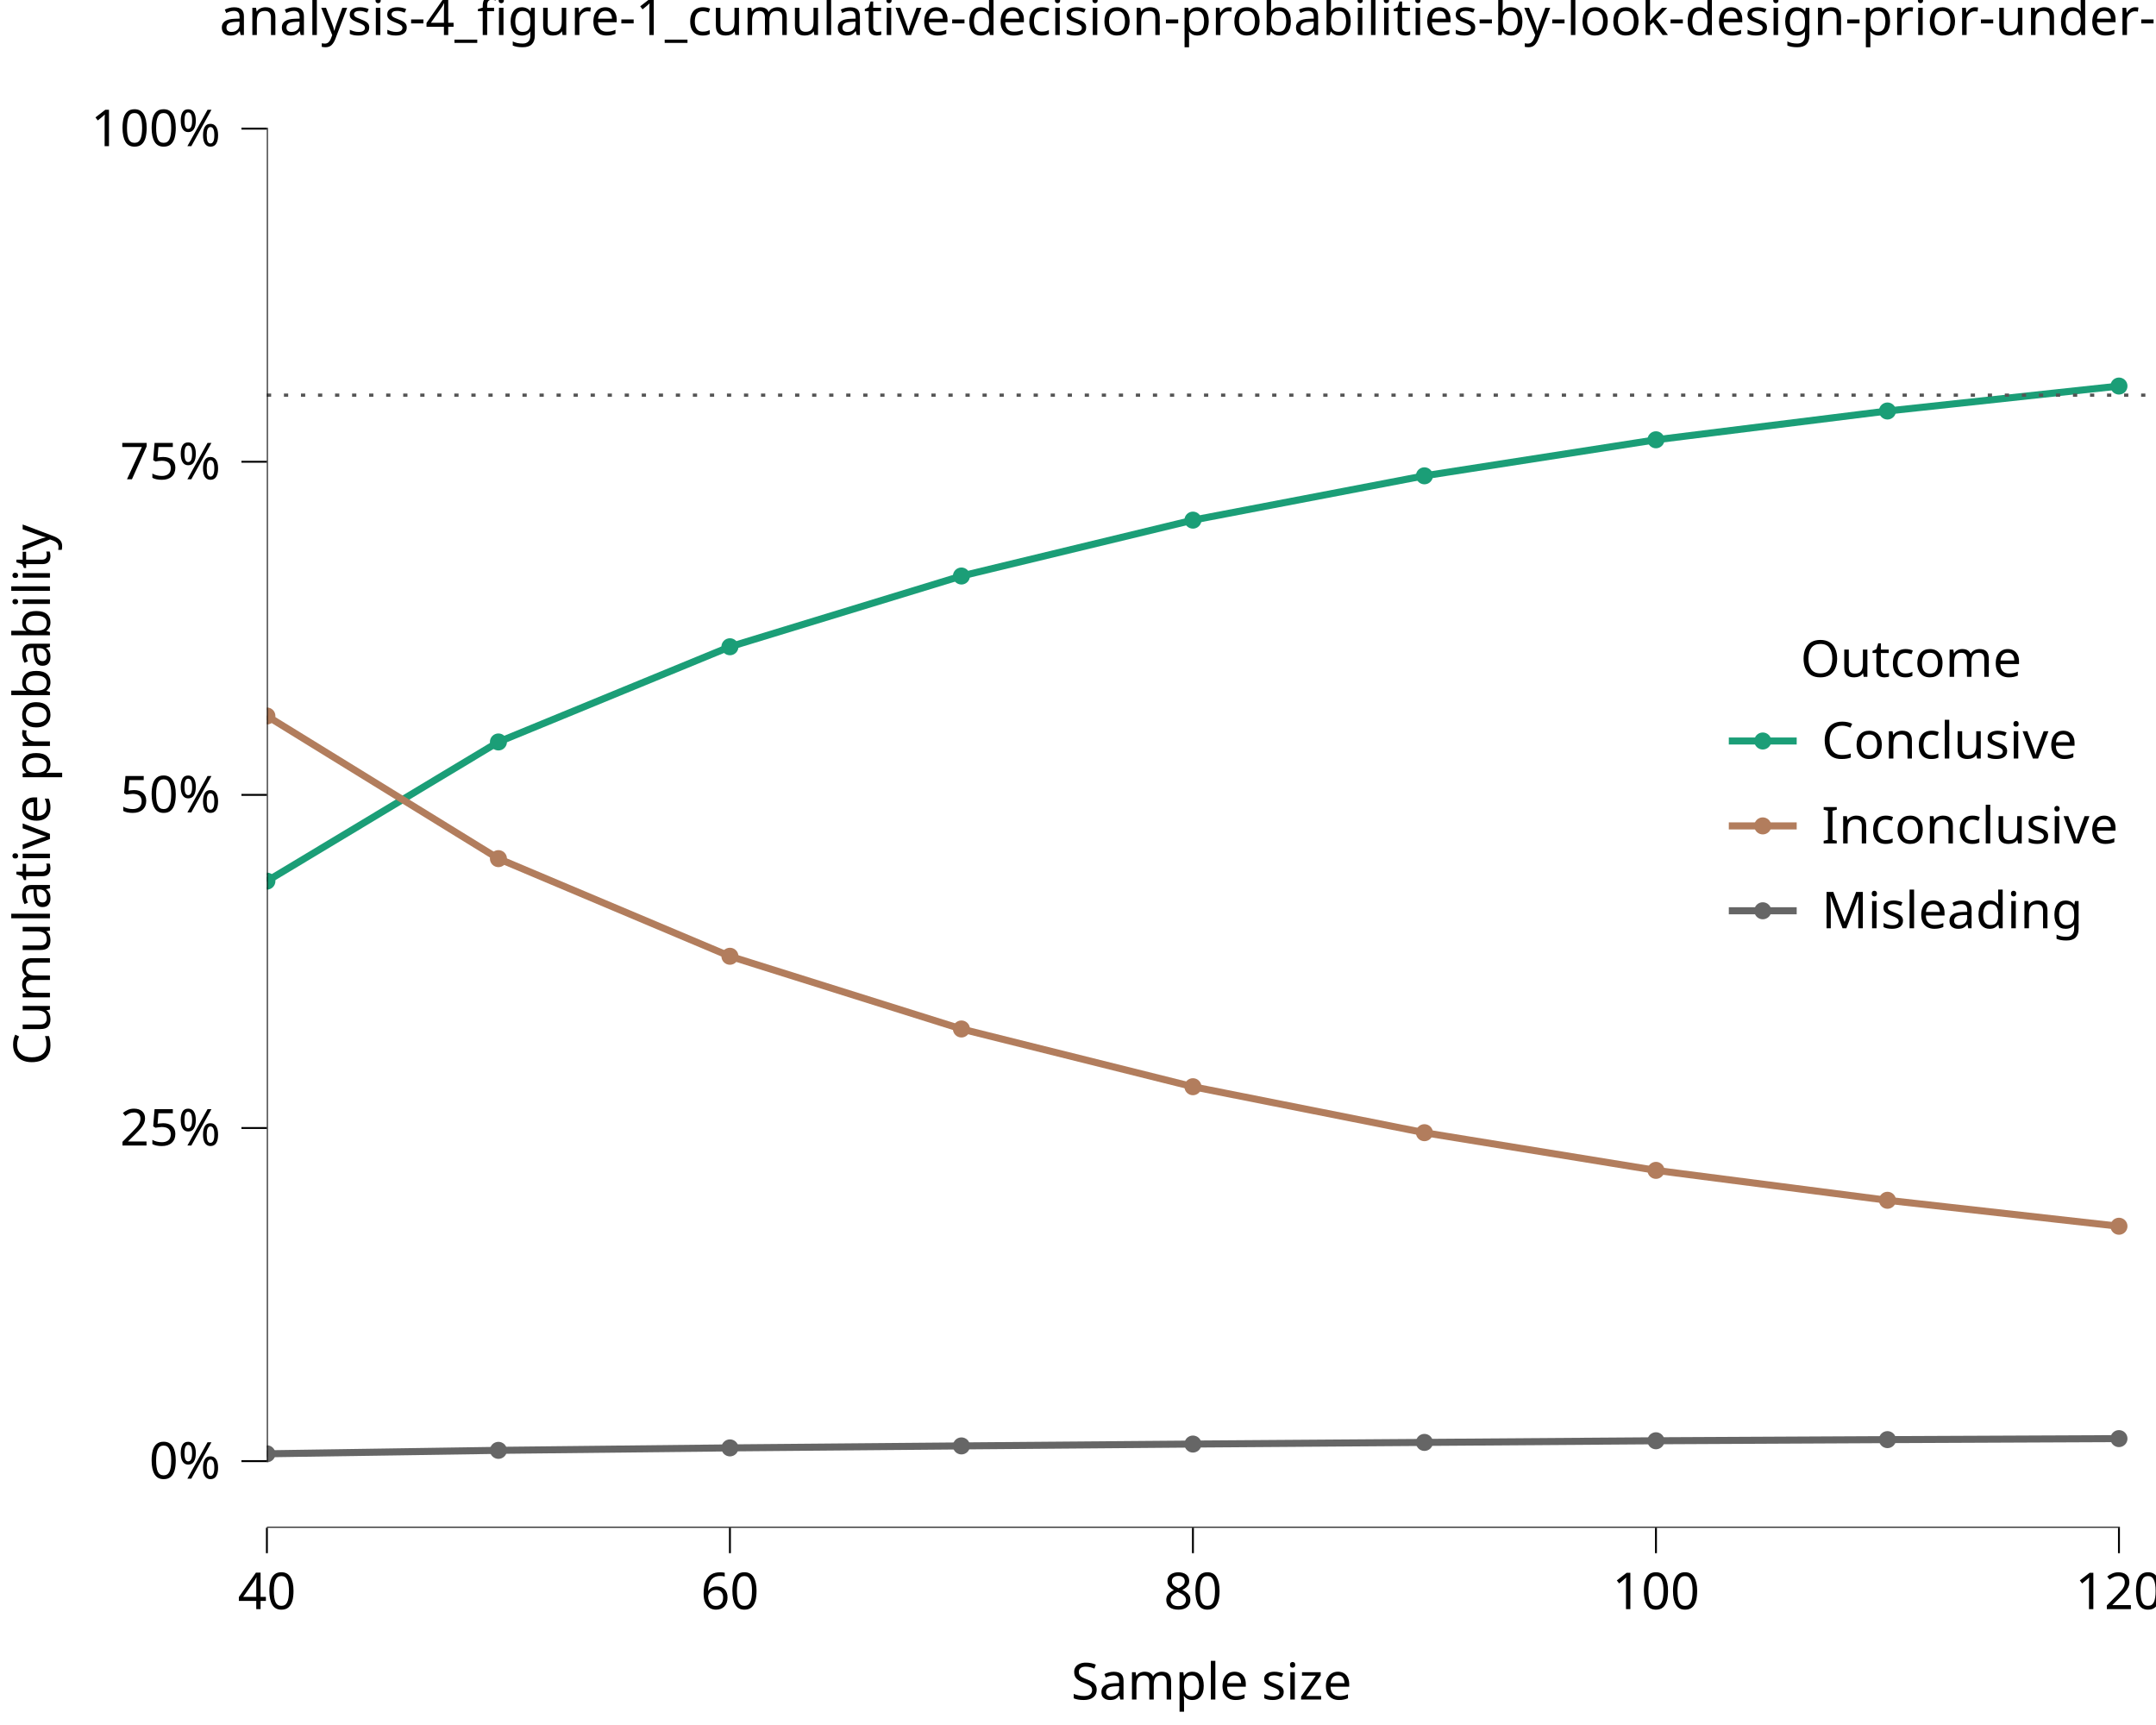
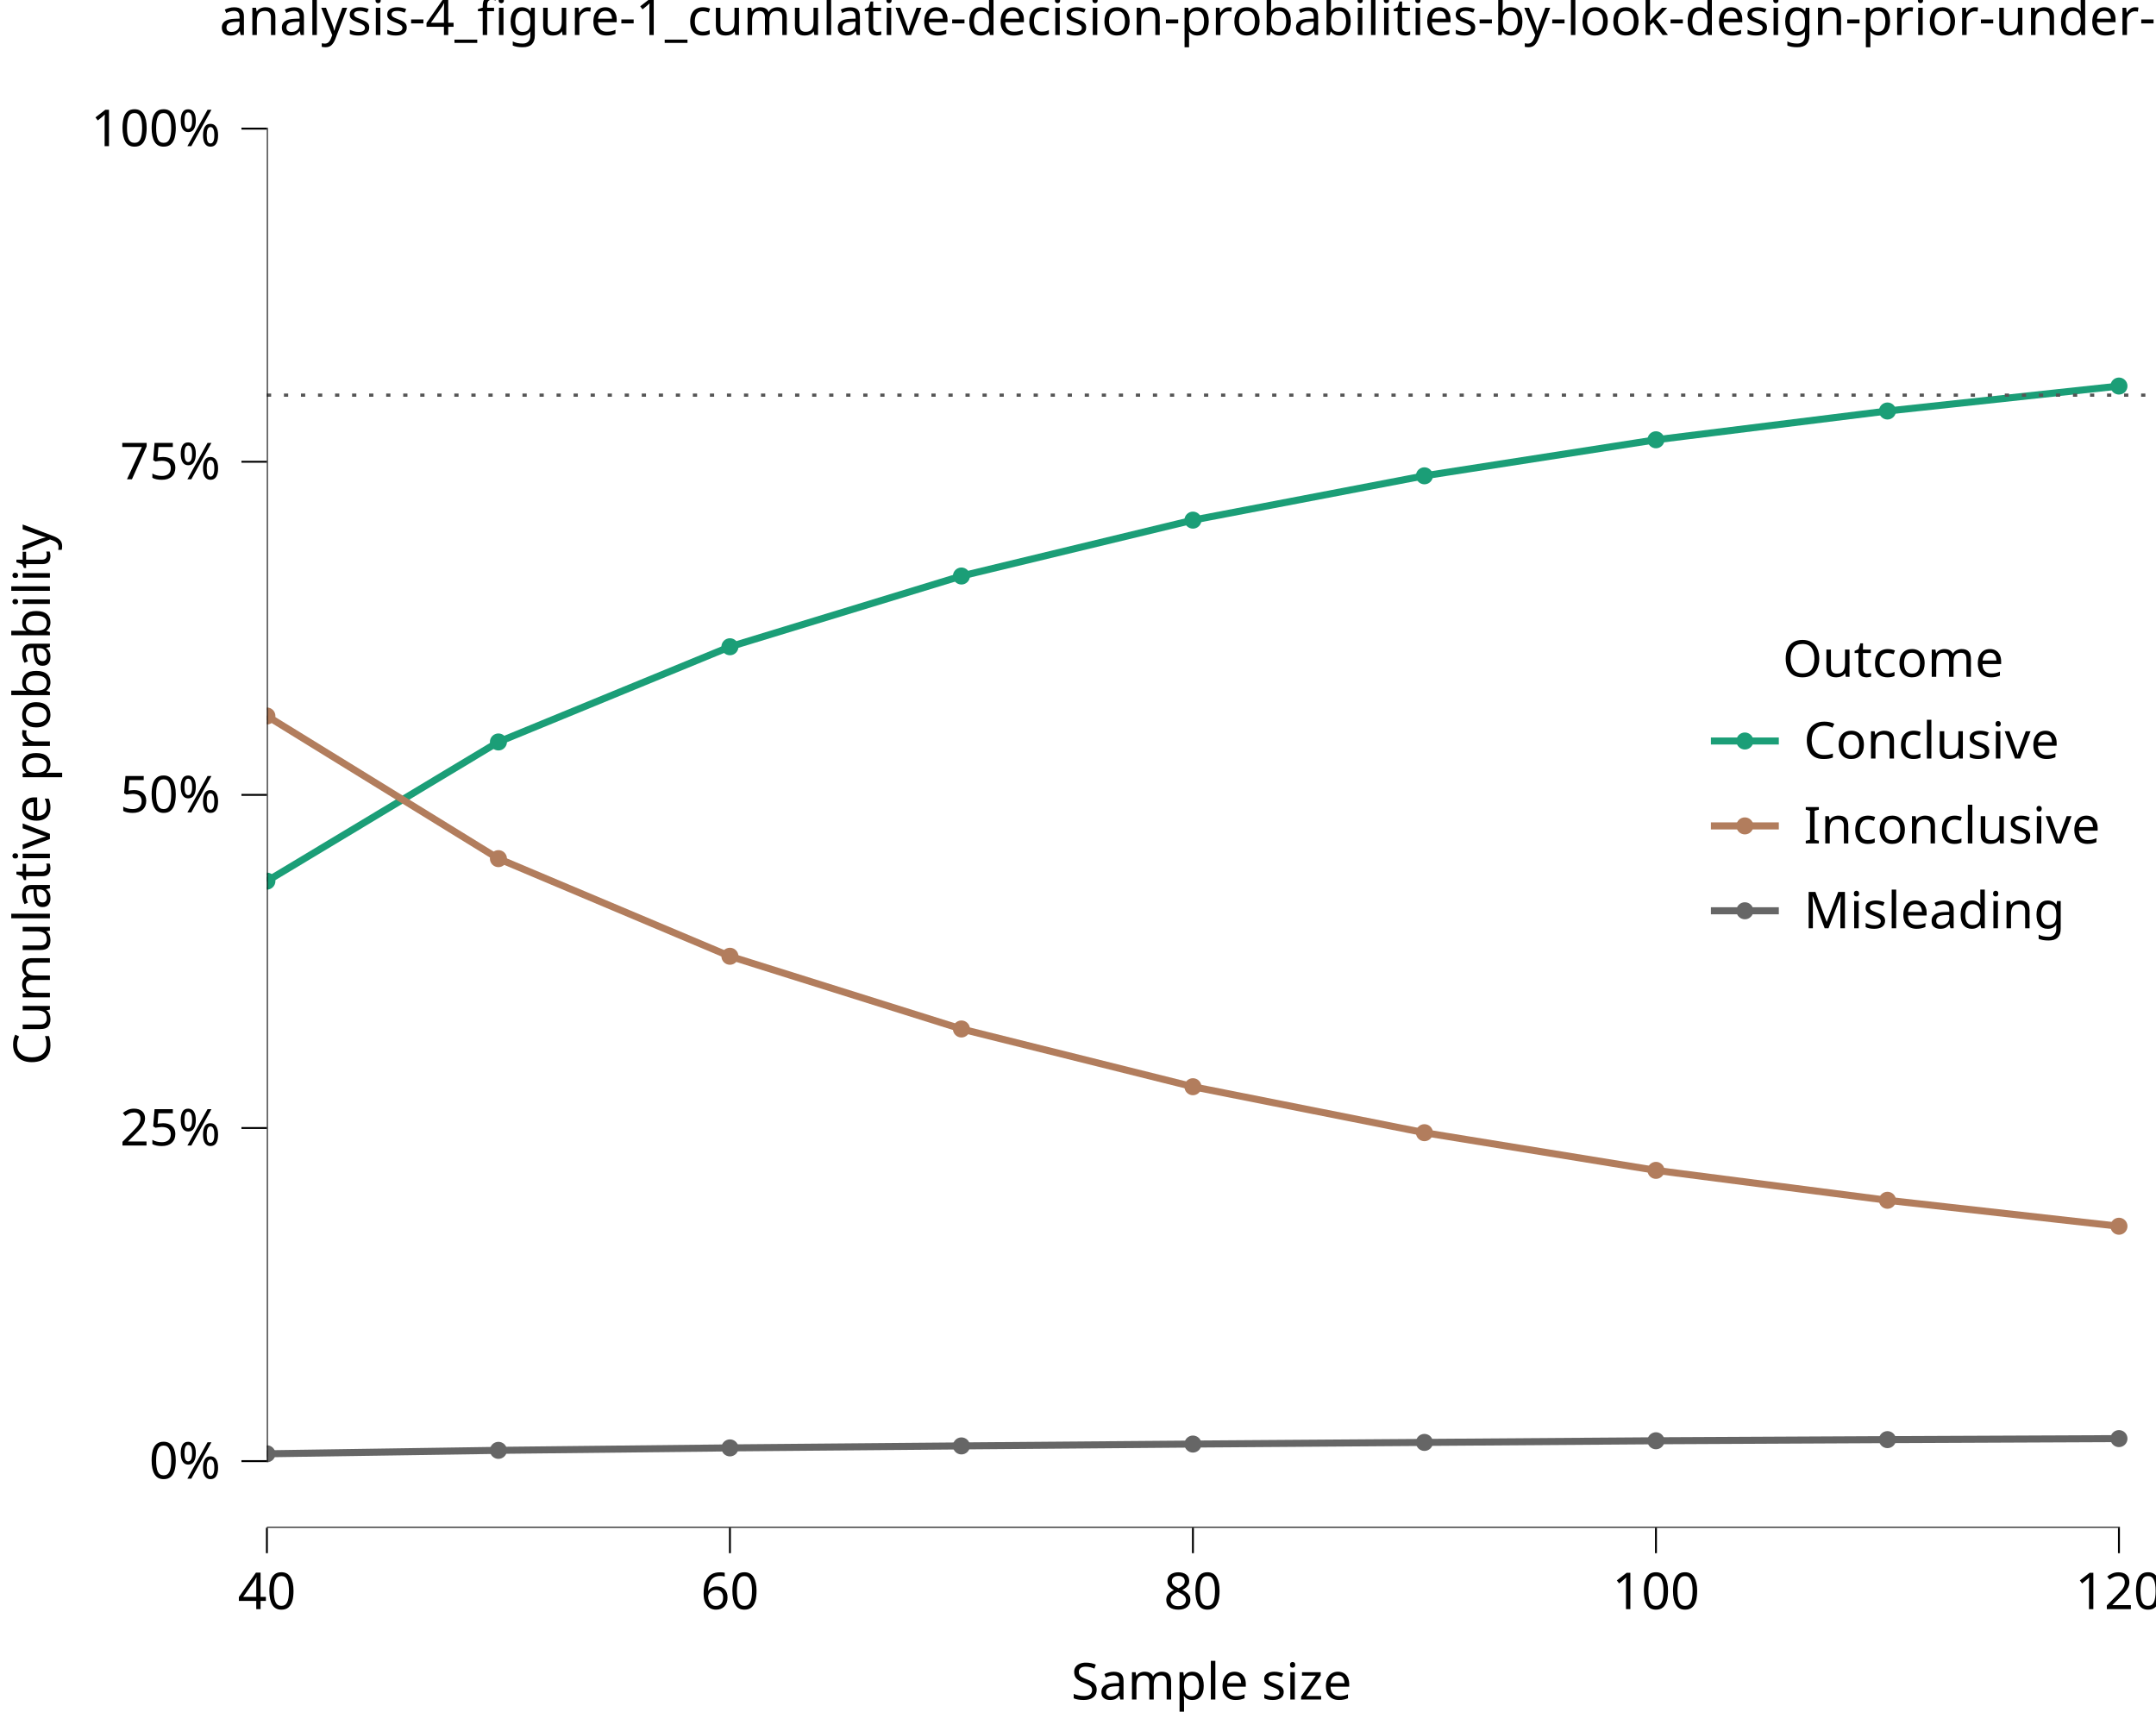
<svg xmlns="http://www.w3.org/2000/svg" class="svglite" data-engine-version="2.0" width="720.00pt" height="576.00pt" viewBox="0 0 720.00 576.00">
  <defs>
    <style type="text/css">
    .svglite line, .svglite polyline, .svglite polygon, .svglite path, .svglite rect, .svglite circle {
      fill: none;
      stroke: #000000;
      stroke-linecap: round;
      stroke-linejoin: round;
      stroke-miterlimit: 10.00;
    }
  </style>
  </defs>
  <rect width="100%" height="100%" style="stroke: none; fill: #FFFFFF;" />
  <defs>
    <clipPath id="cpMC4wMHw3MjAuMDB8MC4wMHw1NzYuMDA=">
      <rect x="0.00" y="0.00" width="720.00" height="576.00" />
    </clipPath>
  </defs>
  <g clip-path="url(#cpMC4wMHw3MjAuMDB8MC4wMHw1NzYuMDA=)">
    <rect x="0.00" y="0.00" width="720.00" height="576.00" style="stroke-width: 10.67; stroke: none;" />
  </g>
  <defs>
    <clipPath id="cpODkuMTN8NzIwLjAwfDIwLjcxfDUxMC4xNA==">
      <rect x="89.13" y="20.71" width="630.87" height="489.43" />
    </clipPath>
  </defs>
  <g clip-path="url(#cpODkuMTN8NzIwLjAwfDIwLjcxfDUxMC4xNA==)">
    <rect x="89.13" y="20.71" width="630.87" height="489.43" style="stroke-width: 10.67; stroke: none;" />
    <polyline points="89.13,294.22 166.45,247.75 243.76,215.96 321.07,192.34 398.38,173.68 475.69,158.88 553.01,146.85 630.32,137.24 707.63,128.91 " style="stroke-width: 2.35; stroke: #1B9E77; stroke-linecap: butt;" />
    <polyline points="89.13,239.08 166.45,286.71 243.76,319.31 321.07,343.59 398.38,362.87 475.69,378.22 553.01,390.80 630.32,400.79 707.63,409.46 " style="stroke-width: 2.35; stroke: #B27D5D; stroke-linecap: butt;" />
    <polyline points="89.13,485.44 166.45,484.29 243.76,483.47 321.07,482.81 398.38,482.19 475.69,481.64 553.01,481.09 630.32,480.71 707.63,480.37 " style="stroke-width: 2.35; stroke: #666666; stroke-linecap: butt;" />
    <circle cx="89.13" cy="485.44" r="2.49" style="stroke-width: 0.71; stroke: #666666; fill: #666666;" />
    <circle cx="166.45" cy="484.29" r="2.49" style="stroke-width: 0.71; stroke: #666666; fill: #666666;" />
    <circle cx="243.76" cy="483.47" r="2.49" style="stroke-width: 0.71; stroke: #666666; fill: #666666;" />
    <circle cx="321.07" cy="482.81" r="2.49" style="stroke-width: 0.71; stroke: #666666; fill: #666666;" />
    <circle cx="398.38" cy="482.19" r="2.49" style="stroke-width: 0.71; stroke: #666666; fill: #666666;" />
    <circle cx="475.69" cy="481.64" r="2.49" style="stroke-width: 0.71; stroke: #666666; fill: #666666;" />
    <circle cx="553.01" cy="481.09" r="2.49" style="stroke-width: 0.71; stroke: #666666; fill: #666666;" />
    <circle cx="630.32" cy="480.71" r="2.49" style="stroke-width: 0.71; stroke: #666666; fill: #666666;" />
    <circle cx="707.63" cy="480.37" r="2.49" style="stroke-width: 0.71; stroke: #666666; fill: #666666;" />
    <circle cx="89.13" cy="239.08" r="2.49" style="stroke-width: 0.71; stroke: #B27D5D; fill: #B27D5D;" />
    <circle cx="166.45" cy="286.71" r="2.49" style="stroke-width: 0.71; stroke: #B27D5D; fill: #B27D5D;" />
    <circle cx="243.76" cy="319.31" r="2.49" style="stroke-width: 0.71; stroke: #B27D5D; fill: #B27D5D;" />
    <circle cx="321.07" cy="343.59" r="2.49" style="stroke-width: 0.71; stroke: #B27D5D; fill: #B27D5D;" />
    <circle cx="398.38" cy="362.87" r="2.49" style="stroke-width: 0.71; stroke: #B27D5D; fill: #B27D5D;" />
    <circle cx="475.69" cy="378.22" r="2.49" style="stroke-width: 0.71; stroke: #B27D5D; fill: #B27D5D;" />
    <circle cx="553.01" cy="390.80" r="2.49" style="stroke-width: 0.71; stroke: #B27D5D; fill: #B27D5D;" />
    <circle cx="630.32" cy="400.79" r="2.49" style="stroke-width: 0.71; stroke: #B27D5D; fill: #B27D5D;" />
    <circle cx="707.63" cy="409.46" r="2.49" style="stroke-width: 0.71; stroke: #B27D5D; fill: #B27D5D;" />
    <circle cx="89.13" cy="294.22" r="2.49" style="stroke-width: 0.71; stroke: #1B9E77; fill: #1B9E77;" />
    <circle cx="166.45" cy="247.75" r="2.49" style="stroke-width: 0.71; stroke: #1B9E77; fill: #1B9E77;" />
    <circle cx="243.76" cy="215.96" r="2.49" style="stroke-width: 0.71; stroke: #1B9E77; fill: #1B9E77;" />
    <circle cx="321.07" cy="192.34" r="2.49" style="stroke-width: 0.71; stroke: #1B9E77; fill: #1B9E77;" />
    <circle cx="398.38" cy="173.68" r="2.49" style="stroke-width: 0.71; stroke: #1B9E77; fill: #1B9E77;" />
    <circle cx="475.69" cy="158.88" r="2.49" style="stroke-width: 0.71; stroke: #1B9E77; fill: #1B9E77;" />
    <circle cx="553.01" cy="146.85" r="2.49" style="stroke-width: 0.71; stroke: #1B9E77; fill: #1B9E77;" />
    <circle cx="630.32" cy="137.24" r="2.49" style="stroke-width: 0.71; stroke: #1B9E77; fill: #1B9E77;" />
    <circle cx="707.63" cy="128.91" r="2.49" style="stroke-width: 0.71; stroke: #1B9E77; fill: #1B9E77;" />
    <line x1="89.13" y1="131.94" x2="720.00" y2="131.94" style="stroke-width: 1.07; stroke: #555555; stroke-dasharray: 1.42,4.27; stroke-linecap: butt;" />
    <line x1="88.81" y1="510.14" x2="707.95" y2="510.14" style="stroke-width: 0.64; stroke-linecap: butt;" />
    <line x1="89.13" y1="488.21" x2="89.13" y2="42.64" style="stroke-width: 0.64; stroke-linecap: butt;" />
    <rect x="89.13" y="20.71" width="630.87" height="489.43" style="stroke-width: 0.00; stroke: none;" />
  </g>
  <g clip-path="url(#cpMC4wMHw3MjAuMDB8MC4wMHw1NzYuMDA=)">
    <polyline points="89.13,510.14 89.13,20.71 " style="stroke-width: 0.00; stroke: none; stroke-linecap: butt;" />
    <text x="73.66" y="493.74" text-anchor="end" style="font-size: 17.00px; font-family: sans;" textLength="24.57px" lengthAdjust="spacingAndGlyphs">0%</text>
    <text x="73.66" y="382.51" text-anchor="end" style="font-size: 17.00px; font-family: sans;" textLength="34.03px" lengthAdjust="spacingAndGlyphs">25%</text>
    <text x="73.66" y="271.27" text-anchor="end" style="font-size: 17.00px; font-family: sans;" textLength="34.03px" lengthAdjust="spacingAndGlyphs">50%</text>
    <text x="73.66" y="160.04" text-anchor="end" style="font-size: 17.00px; font-family: sans;" textLength="34.03px" lengthAdjust="spacingAndGlyphs">75%</text>
    <text x="73.66" y="48.80" text-anchor="end" style="font-size: 17.00px; font-family: sans;" textLength="43.48px" lengthAdjust="spacingAndGlyphs">100%</text>
    <polyline points="80.63,487.89 89.13,487.89 " style="stroke-width: 0.64; stroke-linecap: butt;" />
    <polyline points="80.63,376.66 89.13,376.66 " style="stroke-width: 0.64; stroke-linecap: butt;" />
    <polyline points="80.63,265.42 89.13,265.42 " style="stroke-width: 0.64; stroke-linecap: butt;" />
    <polyline points="80.63,154.19 89.13,154.19 " style="stroke-width: 0.64; stroke-linecap: butt;" />
    <polyline points="80.63,42.95 89.13,42.95 " style="stroke-width: 0.64; stroke-linecap: butt;" />
    <polyline points="89.13,510.14 720.00,510.14 " style="stroke-width: 0.00; stroke: none; stroke-linecap: butt;" />
    <polyline points="89.13,518.64 89.13,510.14 " style="stroke-width: 0.64; stroke-linecap: butt;" />
    <polyline points="243.76,518.64 243.76,510.14 " style="stroke-width: 0.64; stroke-linecap: butt;" />
    <polyline points="398.38,518.64 398.38,510.14 " style="stroke-width: 0.64; stroke-linecap: butt;" />
    <polyline points="553.01,518.64 553.01,510.14 " style="stroke-width: 0.64; stroke-linecap: butt;" />
    <polyline points="707.63,518.64 707.63,510.14 " style="stroke-width: 0.64; stroke-linecap: butt;" />
    <text x="89.13" y="537.32" text-anchor="middle" style="font-size: 17.00px; font-family: sans;" textLength="18.91px" lengthAdjust="spacingAndGlyphs">40</text>
    <text x="243.76" y="537.32" text-anchor="middle" style="font-size: 17.00px; font-family: sans;" textLength="18.91px" lengthAdjust="spacingAndGlyphs">60</text>
    <text x="398.38" y="537.32" text-anchor="middle" style="font-size: 17.00px; font-family: sans;" textLength="18.91px" lengthAdjust="spacingAndGlyphs">80</text>
    <text x="553.01" y="537.32" text-anchor="middle" style="font-size: 17.00px; font-family: sans;" textLength="28.37px" lengthAdjust="spacingAndGlyphs">100</text>
    <text x="707.63" y="537.32" text-anchor="middle" style="font-size: 17.00px; font-family: sans;" textLength="28.37px" lengthAdjust="spacingAndGlyphs">120</text>
    <text x="404.57" y="567.49" text-anchor="middle" style="font-size: 17.00px; font-family: sans;" textLength="92.62px" lengthAdjust="spacingAndGlyphs">Sample size</text>
    <text transform="translate(16.68,265.42) rotate(-90)" text-anchor="middle" style="font-size: 17.00px; font-family: sans;" textLength="167.26px" lengthAdjust="spacingAndGlyphs">Cumulative probability</text>
-     <rect x="569.02" y="207.07" width="138.36" height="116.71" style="stroke-width: 0.75; stroke: none;" />
-     <rect x="569.02" y="207.07" width="138.36" height="116.71" style="stroke-width: 10.67; stroke: none;" />
-     <text x="638.20" y="226.01" text-anchor="middle" style="font-size: 17.00px; font-family: sans;" textLength="68.99px" lengthAdjust="spacingAndGlyphs">Outcome</text>
-     <rect x="574.50" y="233.26" width="28.35" height="28.35" style="stroke-width: 10.67; stroke: none;" />
-     <line x1="577.34" y1="247.43" x2="600.01" y2="247.43" style="stroke-width: 2.35; stroke: #1B9E77; stroke-linecap: butt;" />
-     <circle cx="588.68" cy="247.43" r="2.49" style="stroke-width: 0.71; stroke: #1B9E77; fill: #1B9E77;" />
-     <rect x="574.50" y="261.60" width="28.35" height="28.35" style="stroke-width: 10.67; stroke: none;" />
-     <line x1="577.34" y1="275.78" x2="600.01" y2="275.78" style="stroke-width: 2.35; stroke: #B27D5D; stroke-linecap: butt;" />
-     <circle cx="588.68" cy="275.78" r="2.49" style="stroke-width: 0.71; stroke: #B27D5D; fill: #B27D5D;" />
-     <rect x="574.50" y="289.95" width="28.35" height="28.35" style="stroke-width: 10.67; stroke: none;" />
-     <line x1="577.34" y1="304.12" x2="600.01" y2="304.12" style="stroke-width: 2.35; stroke: #666666; stroke-linecap: butt;" />
-     <circle cx="588.68" cy="304.12" r="2.49" style="stroke-width: 0.71; stroke: #666666; fill: #666666;" />
-     <text x="608.33" y="253.28" style="font-size: 17.00px; font-family: sans;" textLength="83.17px" lengthAdjust="spacingAndGlyphs">Conclusive</text>
-     <text x="608.33" y="281.63" style="font-size: 17.00px; font-family: sans;" textLength="93.57px" lengthAdjust="spacingAndGlyphs">Inconclusive</text>
-     <text x="608.33" y="309.97" style="font-size: 17.00px; font-family: sans;" textLength="81.27px" lengthAdjust="spacingAndGlyphs">Misleading</text>
+     <rect x="563.05" y="207.07" width="144.34" height="116.71" style="stroke-width: 0.75; stroke: none;" />
+     <rect x="563.05" y="207.07" width="144.34" height="116.71" style="stroke-width: 10.67; stroke: none;" />
+     <text x="632.23" y="226.01" text-anchor="middle" style="font-size: 17.00px; font-family: sans;" textLength="68.99px" lengthAdjust="spacingAndGlyphs">Outcome</text>
+     <rect x="568.52" y="233.26" width="28.35" height="28.35" style="stroke-width: 10.67; stroke: none;" />
+     <line x1="571.36" y1="247.43" x2="594.04" y2="247.43" style="stroke-width: 2.35; stroke: #1B9E77; stroke-linecap: butt;" />
+     <circle cx="582.70" cy="247.43" r="2.49" style="stroke-width: 0.71; stroke: #1B9E77; fill: #1B9E77;" />
+     <rect x="568.52" y="261.60" width="28.35" height="28.35" style="stroke-width: 10.67; stroke: none;" />
+     <line x1="571.36" y1="275.78" x2="594.04" y2="275.78" style="stroke-width: 2.35; stroke: #B27D5D; stroke-linecap: butt;" />
+     <circle cx="582.70" cy="275.78" r="2.49" style="stroke-width: 0.71; stroke: #B27D5D; fill: #B27D5D;" />
+     <rect x="568.52" y="289.95" width="28.35" height="28.35" style="stroke-width: 10.67; stroke: none;" />
+     <line x1="571.36" y1="304.12" x2="594.04" y2="304.12" style="stroke-width: 2.35; stroke: #666666; stroke-linecap: butt;" />
+     <circle cx="582.70" cy="304.12" r="2.49" style="stroke-width: 0.71; stroke: #666666; fill: #666666;" />
+     <text x="602.35" y="253.28" style="font-size: 17.00px; font-family: sans;" textLength="83.17px" lengthAdjust="spacingAndGlyphs">Conclusive</text>
+     <text x="602.35" y="281.63" style="font-size: 17.00px; font-family: sans;" textLength="93.57px" lengthAdjust="spacingAndGlyphs">Inconclusive</text>
+     <text x="602.35" y="309.97" style="font-size: 17.00px; font-family: sans;" textLength="81.27px" lengthAdjust="spacingAndGlyphs">Misleading</text>
    <text x="404.57" y="11.70" text-anchor="middle" style="font-size: 17.00px; font-family: sans;" textLength="624.63px" lengthAdjust="spacingAndGlyphs">analysis-4_figure-1_cumulative-decision-probabilities-by-look-design-prior-under-h-</text>
  </g>
</svg>
